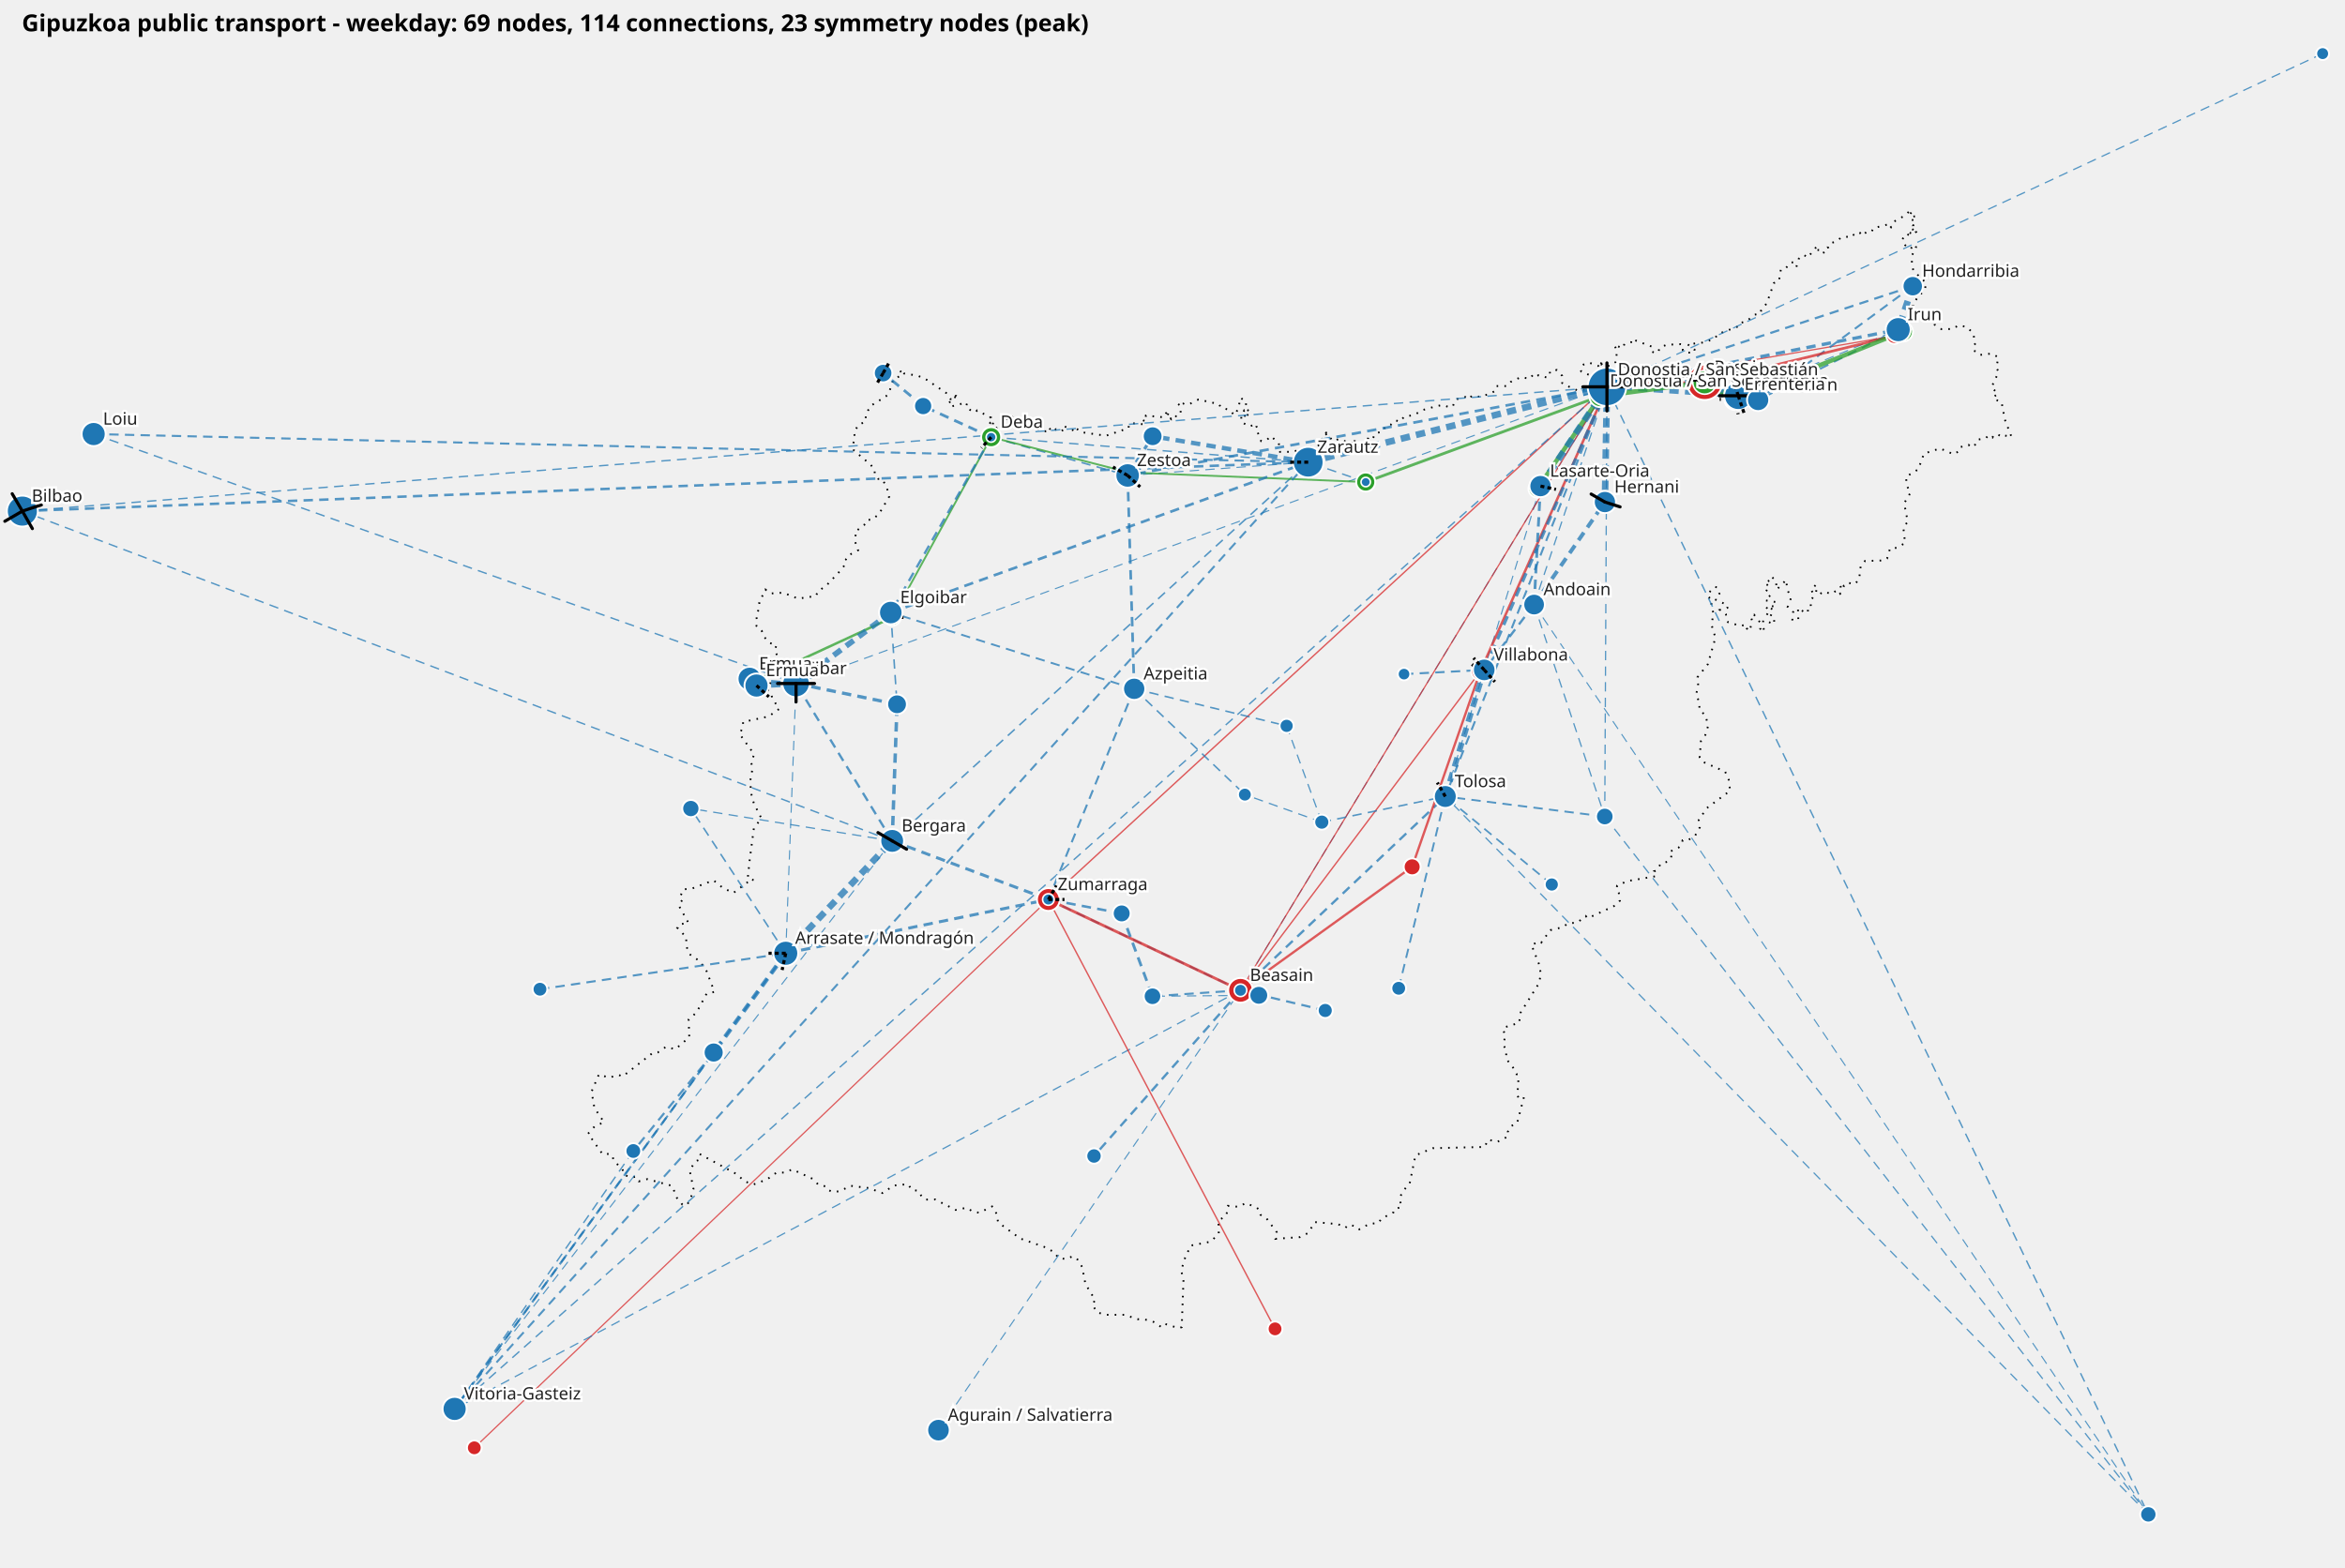
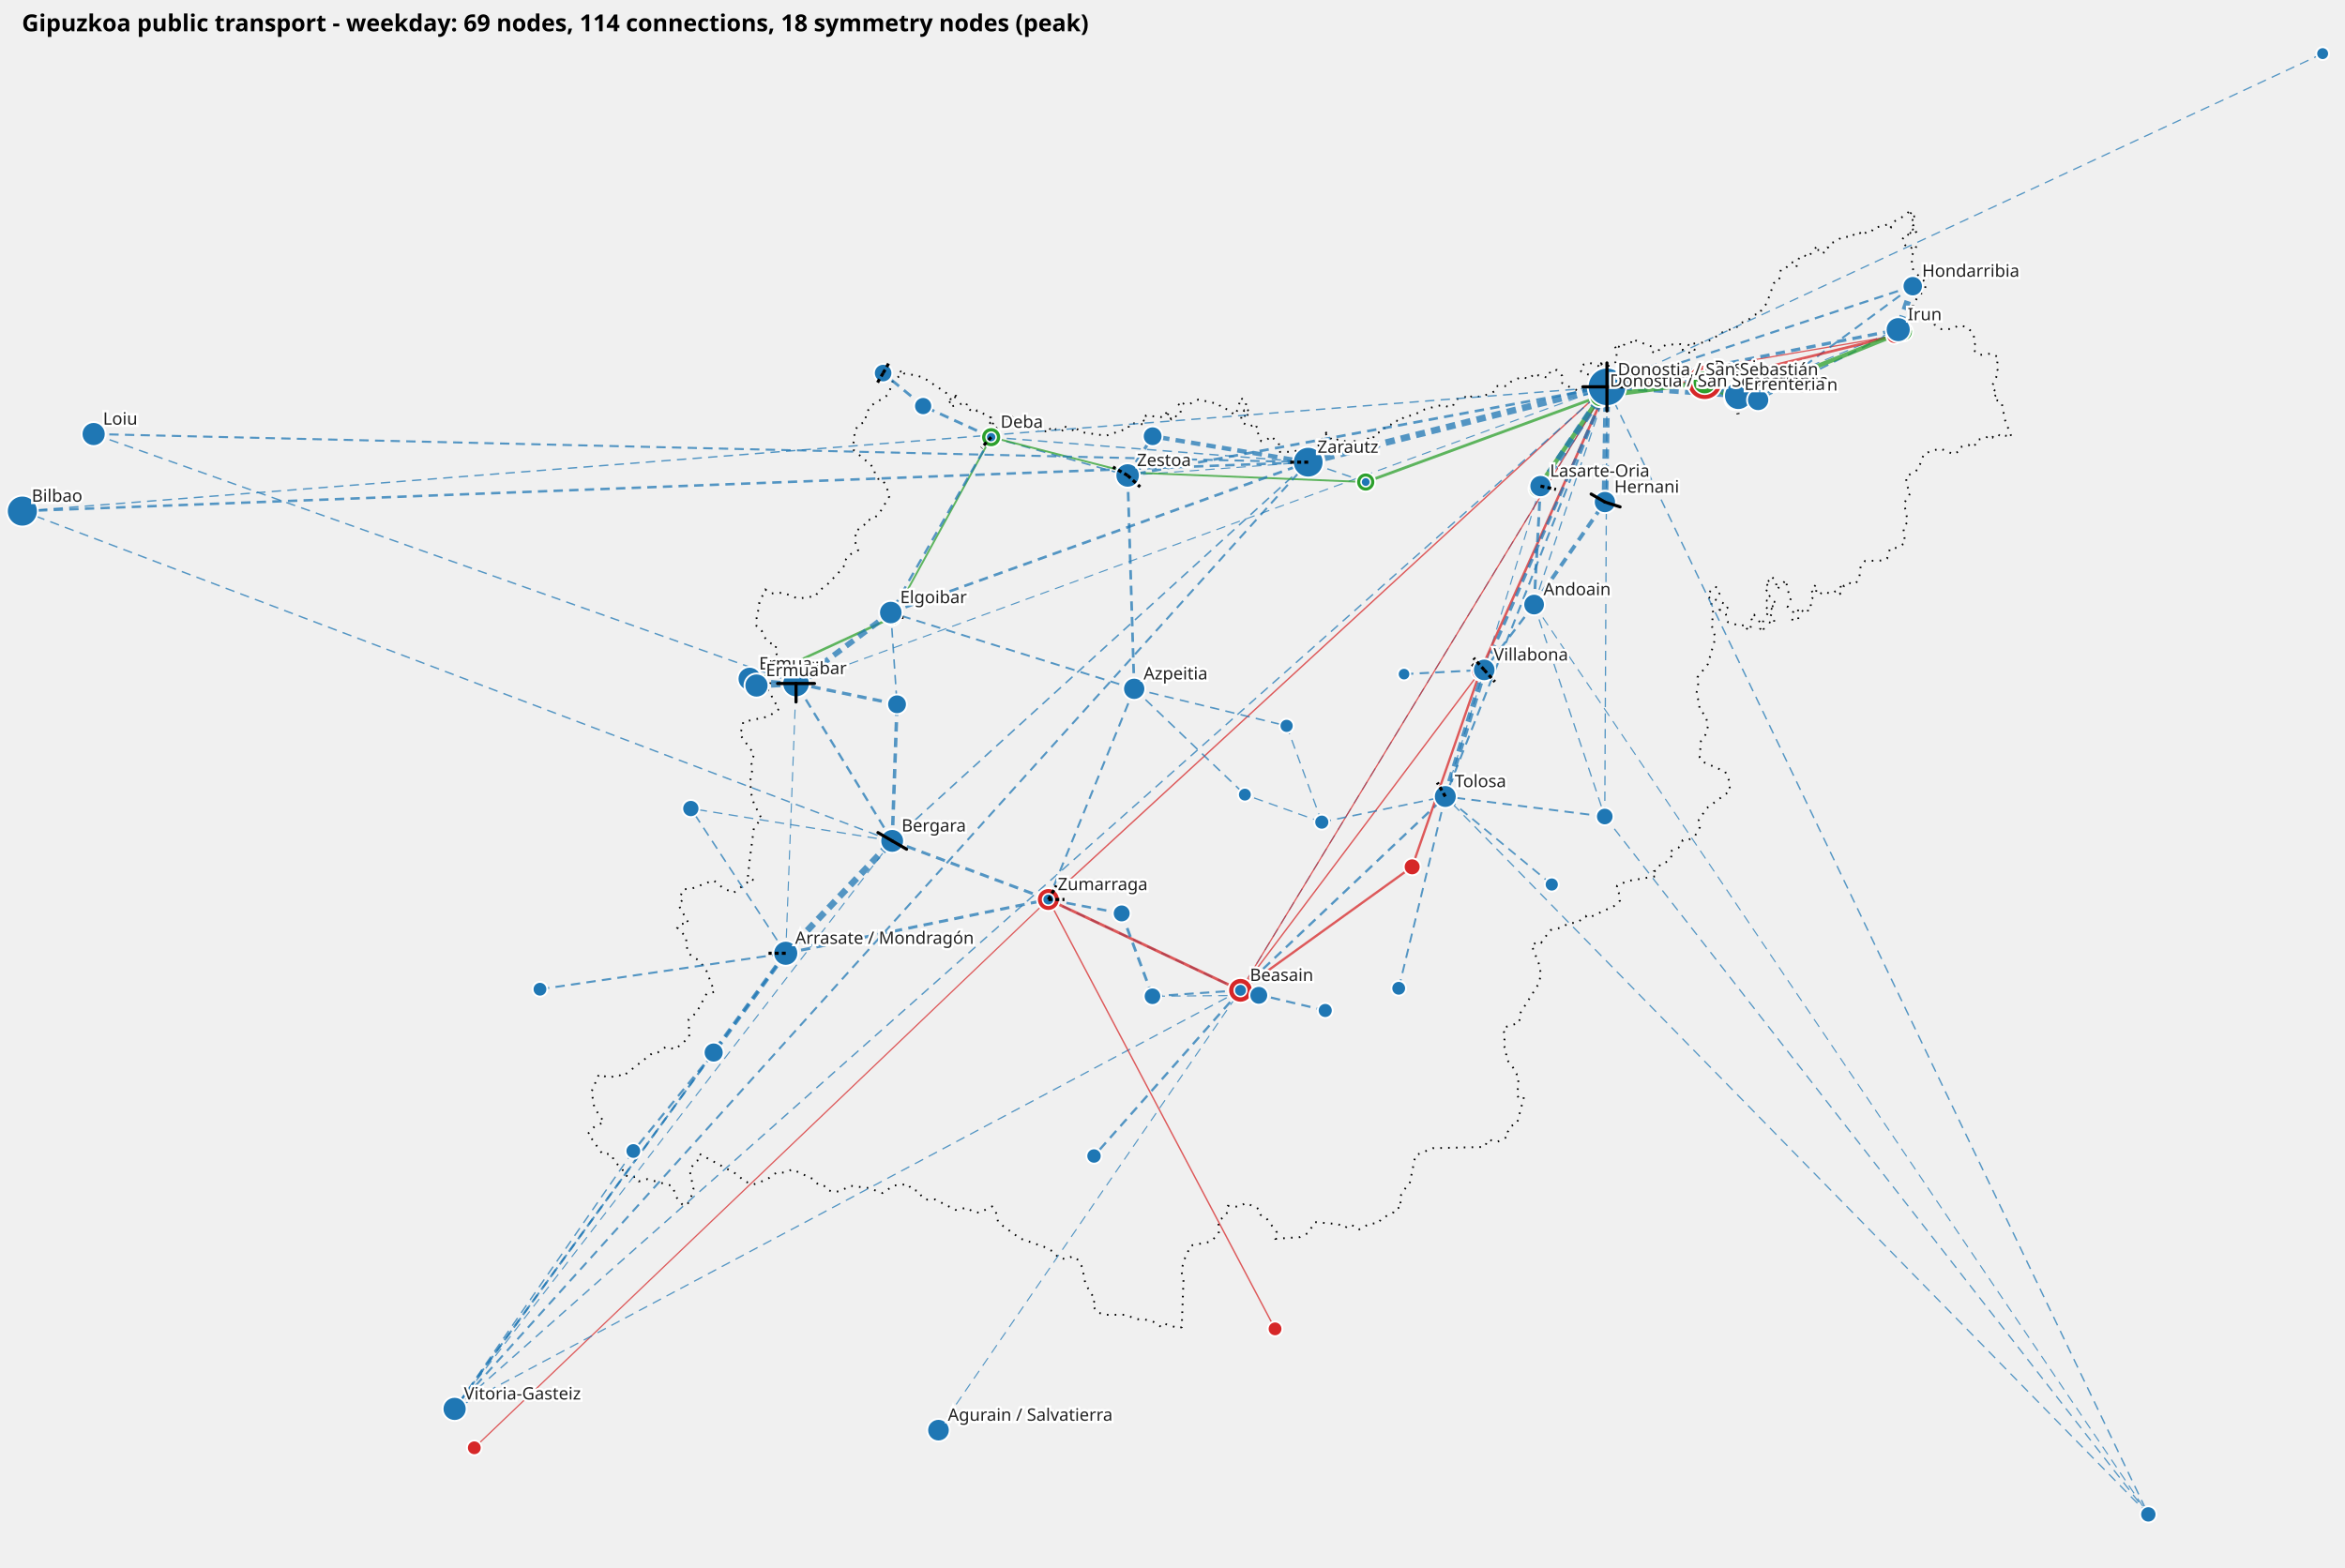
<svg xmlns="http://www.w3.org/2000/svg" width="1500" height="1003" style="background:#f3f5f8;font-family:sans-serif">
  <polyline fill="none" stroke="#000" stroke-width="1.2" stroke-dasharray="1 4" points="376.2,725.3 380.6,720.4 386.4,718.0 380.2,708.8 378.4,698.4 383.1,687.4 389.6,689.5 395.6,687.7 398.3,688.7 417.7,673.5 420.8,673.3 425.9,669.8 432.0,671.3 440.9,663.6 440.5,652.3 445.6,647.7 452.0,635.7 457.0,634.6 452.0,621.4 447.8,615.1 440.8,610.3 438.9,604.8 439.0,599.7 433.2,593.5 435.0,591.3 440.4,590.5 434.1,579.2 436.3,576.0 434.9,574.2 437.1,569.0 442.6,568.5 456.4,563.2 462.3,568.0 469.1,571.3 478.0,564.6 482.1,563.1 478.3,561.9 479.6,549.7 482.2,530.0 487.0,523.5 482.2,514.0 480.7,508.5 479.8,500.1 481.4,491.5 480.5,487.8 482.4,482.6 473.1,469.6 475.3,465.0 475.3,461.9 491.6,458.4 498.4,453.6 493.9,446.6 493.3,443.2 491.1,441.5 495.9,429.2 494.8,423.1 497.2,419.6 495.6,415.8 496.7,412.8 492.5,411.4 488.4,407.1 487.2,403.4 483.9,400.5 484.5,397.7 483.7,394.4 485.8,388.3 485.7,385.4 489.6,377.2 492.9,379.7 501.0,379.2 510.5,383.0 522.0,381.3 523.0,378.6 528.9,374.3 538.5,364.1 541.5,359.7 541.1,357.8 542.6,355.4 548.9,352.0 546.6,345.5 547.4,342.0 546.9,340.3 552.7,336.0 554.8,332.5 557.5,332.6 562.1,329.1 568.8,317.7 567.1,311.4 564.2,306.4 561.8,306.4 559.5,303.0 559.5,300.5 556.8,297.2 546.2,288.2 545.8,283.7 547.0,279.8 546.2,276.9 549.0,271.9 553.5,269.8 554.0,264.8 556.9,259.7 566.8,253.5 568.8,250.7 571.4,243.1 576.8,239.8 576.9,238.5 575.3,236.8 578.1,238.9 587.2,240.4 592.8,243.0 605.2,251.4 607.9,255.3 608.9,255.3 608.9,253.5 611.7,253.3 613.1,255.0 610.3,253.9 606.6,258.4 609.1,259.9 617.8,257.6 618.6,258.1 617.8,260.2 621.8,263.2 624.0,263.8 625.0,262.6 633.5,267.0 632.1,267.7 632.1,269.8 633.6,270.7 635.6,269.0 634.7,272.9 637.0,273.9 643.2,271.9 644.1,266.5 647.1,266.5 648.3,267.7 650.2,267.1 651.8,270.0 654.8,269.8 667.0,276.2 670.1,275.7 670.7,273.5 673.5,276.4 675.5,274.6 678.6,276.0 680.6,274.7 679.9,272.8 680.9,272.8 687.4,275.7 687.8,273.8 692.3,276.6 707.4,278.8 721.9,273.9 722.1,271.6 723.5,270.7 732.0,271.5 732.8,269.7 731.0,268.8 732.6,268.9 733.0,265.9 744.7,267.0 745.9,264.3 747.9,262.7 746.5,266.8 748.9,268.1 748.8,266.1 753.2,266.4 755.3,264.6 754.9,259.5 753.4,258.3 755.1,259.3 757.8,257.8 761.1,258.4 766.6,255.6 779.8,258.6 780.9,260.7 786.5,262.3 789.6,265.7 792.2,261.2 793.4,254.5 797.3,257.0 796.5,261.5 799.7,263.3 798.0,265.8 798.3,263.5 795.9,262.5 794.6,265.3 795.5,266.5 797.0,265.7 795.8,266.8 794.0,266.6 794.0,269.8 798.8,272.8 803.9,271.5 803.7,272.9 804.9,274.1 804.2,275.9 806.7,282.2 810.2,281.6 812.9,279.0 818.0,283.6 818.8,289.1 826.3,289.1 843.8,284.9 845.4,280.9 848.8,279.3 847.2,275.1 849.9,279.5 853.6,282.3 856.2,280.8 864.4,283.7 866.8,280.6 866.4,282.8 870.0,287.2 874.5,282.9 875.2,280.0 876.2,279.2 878.2,280.4 879.9,277.1 884.0,276.3 886.7,272.3 889.8,271.6 892.6,268.9 895.4,269.8 898.3,266.5 904.3,265.6 910.2,262.3 918.0,260.1 922.6,259.1 927.6,260.7 929.4,259.8 930.8,255.9 931.9,255.4 937.3,254.0 939.5,255.4 941.4,253.3 945.7,253.8 952.5,252.2 956.2,250.2 957.3,247.0 964.1,247.0 966.4,244.3 972.8,241.3 978.5,242.3 981.0,239.4 982.9,240.8 984.2,240.0 989.3,241.5 991.6,239.9 991.3,237.7 995.8,236.7 999.2,240.4 999.3,245.1 1000.4,246.0 1009.1,249.8 1014.8,249.2 1017.8,246.8 1019.3,242.9 1018.3,240.6 1011.5,237.8 1010.8,236.1 1013.0,233.2 1016.4,232.0 1022.4,234.1 1025.3,237.6 1024.0,232.9 1025.0,230.3 1024.5,233.3 1026.9,234.4 1030.7,233.8 1033.8,231.4 1034.2,224.3 1032.6,220.6 1037.9,222.8 1039.1,220.1 1043.4,218.9 1043.7,216.9 1056.7,221.8 1056.4,224.8 1058.4,225.8 1060.6,225.5 1061.6,222.6 1065.9,220.6 1075.0,220.2 1076.5,220.6 1076.4,224.1 1078.2,225.6 1083.7,225.6 1083.9,223.6 1079.5,220.3 1090.7,219.0 1097.0,216.3 1099.0,213.7 1112.5,208.6 1113.2,206.7 1117.5,205.3 1122.4,201.3 1126.0,200.7 1126.6,198.4 1130.1,194.1 1134.7,181.1 1137.9,179.9 1139.1,172.6 1142.0,172.0 1145.3,167.9 1147.0,167.9 1149.0,171.0 1150.5,165.7 1152.1,164.0 1153.9,163.1 1156.3,164.8 1162.3,157.4 1162.1,159.9 1164.1,160.0 1165.5,162.3 1169.8,159.4 1169.2,158.0 1171.4,155.5 1175.3,154.2 1177.6,151.9 1183.5,151.3 1184.9,149.8 1186.9,151.0 1189.8,149.1 1190.9,150.8 1194.8,147.8 1197.4,147.9 1198.2,146.0 1207.2,143.7 1207.4,145.1 1208.8,144.3 1209.6,145.3 1211.3,141.9 1218.3,138.0 1222.3,134.3 1223.1,135.2 1221.4,137.6 1223.0,138.8 1225.1,138.3 1222.5,140.4 1225.3,141.5 1223.7,144.5 1225.7,148.3 1224.1,149.3 1224.9,147.7 1222.7,146.3 1221.0,148.7 1223.4,149.6 1222.2,150.8 1219.2,149.6 1216.8,153.2 1218.7,156.9 1222.0,159.3 1224.7,156.3 1225.6,158.2 1222.9,163.7 1223.0,170.7 1224.3,173.6 1232.2,181.2 1231.0,185.9 1226.8,189.7 1223.6,195.5 1230.5,201.7 1236.3,202.7 1237.5,207.7 1241.9,210.6 1248.9,210.5 1252.7,208.2 1257.9,209.1 1262.0,213.0 1263.7,219.6 1262.2,221.6 1263.3,224.8 1266.3,227.1 1273.9,226.2 1278.3,228.6 1277.0,235.0 1278.4,238.1 1273.9,247.7 1277.9,251.9 1275.5,253.8 1275.3,255.3 1280.3,257.2 1282.4,268.4 1286.7,279.6 1282.2,278.6 1280.7,279.6 1278.0,278.0 1275.3,278.2 1274.5,279.9 1271.8,278.5 1270.3,280.4 1264.9,281.3 1263.4,284.5 1261.0,286.3 1259.2,284.6 1253.8,286.1 1253.2,288.5 1249.8,290.7 1241.0,286.9 1230.7,290.2 1227.0,300.3 1219.1,305.1 1219.9,311.1 1222.1,315.2 1218.0,322.0 1220.3,333.7 1217.5,337.6 1218.6,347.4 1213.3,350.5 1209.0,350.8 1207.1,357.3 1204.6,358.6 1193.0,358.9 1190.2,362.2 1189.2,370.6 1186.4,373.8 1181.9,372.8 1179.6,375.0 1176.9,373.3 1178.2,378.6 1177.1,379.8 1175.6,377.3 1171.3,380.0 1166.6,378.4 1163.6,380.4 1161.5,379.1 1162.5,375.4 1161.5,374.3 1158.4,377.1 1160.6,381.2 1158.1,384.1 1158.3,387.7 1156.3,388.3 1156.5,391.7 1155.0,392.2 1150.1,389.0 1150.3,396.3 1149.0,397.3 1146.5,396.4 1147.1,391.7 1143.5,388.4 1145.6,382.7 1143.1,376.7 1142.6,371.0 1136.5,377.2 1136.0,371.4 1132.9,368.8 1132.0,371.3 1128.7,373.1 1131.9,375.1 1129.6,378.4 1132.3,381.0 1129.1,384.1 1136.0,385.2 1134.8,388.1 1132.0,387.4 1129.8,388.5 1130.7,389.6 1130.2,393.3 1132.7,389.2 1134.3,390.1 1132.6,394.1 1134.8,395.3 1134.9,399.2 1127.9,396.9 1127.4,400.3 1128.4,403.0 1127.6,404.5 1125.9,402.1 1125.9,398.3 1122.0,393.3 1119.8,394.2 1120.9,397.6 1119.0,403.8 1117.2,401.9 1116.8,399.5 1113.5,400.5 1105.4,398.1 1104.3,396.6 1104.0,393.1 1100.2,390.2 1104.9,388.9 1105.2,387.2 1097.6,383.8 1097.4,382.0 1099.8,379.8 1098.5,375.8 1096.9,375.5 1093.9,378.4 1092.2,381.5 1095.2,383.7 1094.6,385.8 1095.9,392.2 1094.9,400.1 1097.3,408.0 1092.4,425.0 1085.8,433.3 1086.3,438.8 1084.9,444.3 1086.9,449.1 1087.1,453.9 1091.2,458.2 1092.5,464.8 1090.6,470.9 1088.0,474.2 1087.2,484.7 1089.9,487.7 1103.5,493.7 1105.8,498.9 1106.7,505.9 1091.8,517.0 1086.6,524.7 1087.3,529.3 1084.1,535.0 1079.9,537.4 1076.3,537.6 1075.7,540.3 1073.7,542.3 1067.9,545.0 1069.2,547.2 1068.9,548.8 1066.7,551.3 1062.4,552.5 1059.6,557.1 1058.1,557.4 1059.2,560.6 1041.0,563.7 1034.4,566.6 1034.0,569.5 1035.5,571.4 1036.2,576.2 1033.7,579.1 1015.6,587.5 1014.3,586.1 1008.9,590.3 1003.2,590.7 999.3,593.3 991.7,595.1 985.9,603.0 985.1,602.3 979.6,604.5 984.5,617.0 985.7,623.6 984.1,629.6 972.7,647.8 971.7,654.4 962.0,657.4 961.5,659.0 962.9,662.3 961.7,668.4 963.6,672.5 963.3,677.2 968.2,683.5 970.2,687.0 969.9,688.8 971.3,690.3 970.6,700.9 971.5,702.5 974.8,701.9 970.4,718.7 966.2,720.6 964.5,724.1 964.6,727.1 957.7,730.6 951.9,729.1 949.7,733.8 916.5,734.6 905.4,739.2 901.7,757.2 897.2,762.3 895.3,766.6 896.4,772.4 892.4,773.3 891.4,775.6 883.5,779.8 881.9,782.4 875.8,783.1 869.5,786.5 867.9,784.7 862.6,783.6 860.6,785.5 855.9,783.2 841.1,781.9 836.7,788.9 831.5,791.5 815.9,792.6 816.7,788.4 809.9,779.2 806.3,777.2 805.8,774.2 804.0,772.8 797.0,769.7 792.1,772.1 785.5,771.5 784.5,777.4 779.4,781.1 779.6,789.2 774.5,794.4 761.7,796.9 758.1,804.6 755.6,812.7 757.0,819.5 755.9,849.1 754.1,849.8 745.4,847.1 743.1,849.2 738.0,845.8 732.4,844.2 727.6,844.0 719.4,841.2 707.5,841.2 701.9,839.7 698.7,834.8 700.5,831.7 694.3,821.5 692.2,810.6 689.3,805.9 686.3,803.7 681.8,805.6 676.9,804.7 674.5,801.2 667.8,797.7 652.6,792.4 638.5,782.1 636.9,774.9 634.6,771.9 626.4,775.9 622.3,775.2 618.4,772.7 611.3,774.1 598.1,767.4 592.2,767.5 589.8,766.0 587.5,761.9 583.3,761.3 580.8,757.6 571.7,758.5 564.5,763.3 555.6,760.1 544.3,758.7 536.8,762.2 532.6,762.6 529.9,761.4 528.5,759.1 523.6,758.1 520.0,754.3 506.9,748.2 501.5,750.2 496.6,750.3 490.6,754.6 482.0,757.8 476.2,755.8 471.4,751.3 447.5,738.3 446.1,742.6 443.6,744.5 441.3,749.5 443.6,760.7 442.0,766.1 439.4,771.2 436.5,770.7 433.0,766.4 429.9,758.7 414.1,754.4 408.7,755.8 406.7,752.8 404.1,753.4 399.2,751.7 398.2,748.1 392.8,742.9 391.6,739.5 390.3,738.2 385.5,738.5 376.2,725.3" />
  <line x1="981.3" y1="386.8" x2="1374.2" y2="968.9" stroke="#1f77b4" stroke-width="0.7" stroke-opacity=".75" stroke-dasharray="6 4" />
  <line x1="793.5" y1="633.6" x2="1027.9" y2="247.5" stroke="#1f77b4" stroke-width="0.7" stroke-opacity=".75" stroke-dasharray="6 4" />
  <line x1="570.7" y1="538.0" x2="290.8" y2="901.4" stroke="#1f77b4" stroke-width="0.7" stroke-opacity=".75" stroke-dasharray="6 4" />
  <line x1="805.2" y1="636.8" x2="737.2" y2="637.4" stroke="#1f77b4" stroke-width="0.7" stroke-opacity=".75" stroke-dasharray="6 4" />
  <line x1="1027.9" y1="247.5" x2="509.2" y2="437.3" stroke="#1f77b4" stroke-width="0.7" stroke-opacity=".75" stroke-dasharray="6 4" />
  <line x1="600.3" y1="915.0" x2="793.5" y2="633.6" stroke="#1f77b4" stroke-width="0.7" stroke-opacity=".75" stroke-dasharray="6 4" />
  <line x1="1111.9" y1="253.2" x2="1214.2" y2="210.9" stroke="#1f77b4" stroke-width="0.7" stroke-opacity=".75" stroke-dasharray="6 4" />
  <line x1="502.6" y1="609.9" x2="509.2" y2="437.3" stroke="#1f77b4" stroke-width="0.7" stroke-opacity=".75" stroke-dasharray="6 4" />
  <line x1="836.8" y1="295.7" x2="721.3" y2="304.2" stroke="#1f77b4" stroke-width="0.7" stroke-opacity=".75" stroke-dasharray="6 4" />
  <line x1="985.4" y1="311.0" x2="924.5" y2="509.6" stroke="#1f77b4" stroke-width="0.7" stroke-opacity=".75" stroke-dasharray="6 4" />
  <line x1="1124.6" y1="255.9" x2="1090.4" y2="244.6" stroke="#1f77b4" stroke-width="0.7" stroke-opacity=".75" stroke-dasharray="6 4" />
  <line x1="981.3" y1="386.8" x2="1026.5" y2="522.4" stroke="#1f77b4" stroke-width="0.8" stroke-opacity=".75" stroke-dasharray="6 4" />
  <line x1="1026.5" y1="522.4" x2="1027.9" y2="247.5" stroke="#1f77b4" stroke-width="0.8" stroke-opacity=".75" stroke-dasharray="6 4" />
  <line x1="570.7" y1="538.0" x2="441.9" y2="517.3" stroke="#1f77b4" stroke-width="0.8" stroke-opacity=".75" stroke-dasharray="6 4" />
  <line x1="981.3" y1="386.8" x2="1027.9" y2="247.5" stroke="#1f77b4" stroke-width="0.8" stroke-opacity=".75" stroke-dasharray="6 4" />
  <line x1="845.5" y1="526.0" x2="796.3" y2="508.4" stroke="#1f77b4" stroke-width="0.8" stroke-opacity=".75" stroke-dasharray="6 4" />
  <line x1="1374.2" y1="968.9" x2="924.5" y2="509.6" stroke="#1f77b4" stroke-width="0.8" stroke-opacity=".75" stroke-dasharray="6 4" />
  <line x1="1485.7" y1="34.3" x2="1027.9" y2="247.5" stroke="#1f77b4" stroke-width="0.8" stroke-opacity=".75" stroke-dasharray="6 4" />
  <line x1="793.5" y1="633.6" x2="1028.8" y2="246.1" stroke="#d62728" stroke-width="0.8" stroke-opacity=".75" />
  <line x1="1028.8" y1="246.1" x2="1211.7" y2="214.9" stroke="#d62728" stroke-width="0.8" stroke-opacity=".75" />
  <line x1="303.4" y1="926.3" x2="670.6" y2="575.5" stroke="#d62728" stroke-width="0.8" stroke-opacity=".75" />
  <line x1="1026.5" y1="522.4" x2="1374.2" y2="968.9" stroke="#1f77b4" stroke-width="0.8" stroke-opacity=".75" stroke-dasharray="6 4" />
  <line x1="845.5" y1="526.0" x2="823.0" y2="464.4" stroke="#1f77b4" stroke-width="0.8" stroke-opacity=".75" stroke-dasharray="6 4" />
  <line x1="793.5" y1="633.6" x2="290.8" y2="901.4" stroke="#1f77b4" stroke-width="0.8" stroke-opacity=".75" stroke-dasharray="6 4" />
  <line x1="634.0" y1="279.7" x2="836.8" y2="295.7" stroke="#1f77b4" stroke-width="0.9" stroke-opacity=".75" stroke-dasharray="6 4" />
  <line x1="1028.8" y1="246.1" x2="670.6" y2="575.5" stroke="#d62728" stroke-width="0.9" stroke-opacity=".75" />
  <line x1="405.1" y1="736.4" x2="290.8" y2="901.4" stroke="#1f77b4" stroke-width="0.9" stroke-opacity=".75" stroke-dasharray="6 4" />
  <line x1="1027.9" y1="247.5" x2="290.8" y2="901.4" stroke="#1f77b4" stroke-width="0.9" stroke-opacity=".75" stroke-dasharray="6 4" />
  <line x1="509.2" y1="437.3" x2="59.9" y2="277.7" stroke="#1f77b4" stroke-width="0.9" stroke-opacity=".75" stroke-dasharray="6 4" />
  <line x1="570.7" y1="538.0" x2="14.3" y2="327.0" stroke="#1f77b4" stroke-width="0.9" stroke-opacity=".75" stroke-dasharray="6 4" />
  <line x1="1027.9" y1="247.5" x2="1374.2" y2="968.9" stroke="#1f77b4" stroke-width="0.9" stroke-opacity=".75" stroke-dasharray="6 4" />
  <line x1="793.5" y1="633.6" x2="946.8" y2="429.7" stroke="#d62728" stroke-width="0.9" stroke-opacity=".75" />
  <line x1="14.3" y1="327.0" x2="1027.9" y2="247.5" stroke="#1f77b4" stroke-width="0.9" stroke-opacity=".75" stroke-dasharray="6 4" />
  <line x1="815.6" y1="850.2" x2="670.6" y2="575.5" stroke="#d62728" stroke-width="0.9" stroke-opacity=".75" />
  <line x1="873.6" y1="308.4" x2="836.8" y2="295.7" stroke="#1f77b4" stroke-width="0.9" stroke-opacity=".75" stroke-dasharray="6 4" />
  <line x1="845.5" y1="526.0" x2="924.5" y2="509.6" stroke="#1f77b4" stroke-width="1.0" stroke-opacity=".75" stroke-dasharray="6 4" />
  <line x1="502.6" y1="609.9" x2="441.9" y2="517.3" stroke="#1f77b4" stroke-width="1.0" stroke-opacity=".75" stroke-dasharray="6 4" />
  <line x1="725.5" y1="440.7" x2="823.0" y2="464.4" stroke="#1f77b4" stroke-width="1.0" stroke-opacity=".75" stroke-dasharray="6 4" />
  <line x1="634.0" y1="279.7" x2="721.3" y2="304.2" stroke="#1f77b4" stroke-width="1.0" stroke-opacity=".75" stroke-dasharray="6 4" />
  <line x1="570.7" y1="538.0" x2="836.8" y2="295.7" stroke="#1f77b4" stroke-width="1.0" stroke-opacity=".75" stroke-dasharray="6 4" />
  <line x1="725.5" y1="440.7" x2="796.3" y2="508.4" stroke="#1f77b4" stroke-width="1.0" stroke-opacity=".75" stroke-dasharray="6 4" />
  <line x1="569.8" y1="391.9" x2="573.8" y2="450.6" stroke="#1f77b4" stroke-width="1.0" stroke-opacity=".75" stroke-dasharray="6 4" />
  <line x1="992.6" y1="565.9" x2="924.5" y2="509.6" stroke="#1f77b4" stroke-width="1.1" stroke-opacity=".75" stroke-dasharray="6 4" />
  <line x1="456.5" y1="673.4" x2="290.8" y2="901.4" stroke="#1f77b4" stroke-width="1.2" stroke-opacity=".75" stroke-dasharray="6 4" />
  <line x1="894.7" y1="632.3" x2="924.5" y2="509.6" stroke="#1f77b4" stroke-width="1.2" stroke-opacity=".75" stroke-dasharray="6 4" />
  <line x1="725.5" y1="440.7" x2="569.8" y2="391.9" stroke="#1f77b4" stroke-width="1.2" stroke-opacity=".75" stroke-dasharray="6 4" />
  <line x1="1214.2" y1="210.9" x2="1124.6" y2="255.9" stroke="#1f77b4" stroke-width="1.2" stroke-opacity=".75" stroke-dasharray="6 4" />
  <line x1="873.6" y1="308.4" x2="722.2" y2="302.3" stroke="#2ca02c" stroke-width="1.2" stroke-opacity=".75" />
  <line x1="634.0" y1="279.7" x2="722.2" y2="302.3" stroke="#2ca02c" stroke-width="1.2" stroke-opacity=".75" />
  <line x1="634.0" y1="279.7" x2="570.9" y2="395.0" stroke="#2ca02c" stroke-width="1.2" stroke-opacity=".75" />
  <line x1="1026.5" y1="522.4" x2="924.5" y2="509.6" stroke="#1f77b4" stroke-width="1.2" stroke-opacity=".75" stroke-dasharray="6 4" />
  <line x1="793.5" y1="633.6" x2="670.6" y2="575.5" stroke="#1f77b4" stroke-width="1.2" stroke-opacity=".75" stroke-dasharray="6 4" />
  <line x1="725.5" y1="440.7" x2="670.6" y2="575.5" stroke="#1f77b4" stroke-width="1.3" stroke-opacity=".75" stroke-dasharray="6 4" />
  <line x1="59.9" y1="277.7" x2="836.8" y2="295.7" stroke="#1f77b4" stroke-width="1.3" stroke-opacity=".75" stroke-dasharray="6 4" />
  <line x1="290.8" y1="901.4" x2="836.8" y2="295.7" stroke="#1f77b4" stroke-width="1.3" stroke-opacity=".75" stroke-dasharray="6 4" />
  <line x1="345.4" y1="632.9" x2="502.6" y2="609.9" stroke="#1f77b4" stroke-width="1.3" stroke-opacity=".75" stroke-dasharray="6 4" />
  <line x1="898.1" y1="431.3" x2="949.4" y2="428.6" stroke="#1f77b4" stroke-width="1.3" stroke-opacity=".75" stroke-dasharray="6 4" />
  <line x1="793.5" y1="633.6" x2="737.2" y2="637.4" stroke="#1f77b4" stroke-width="1.3" stroke-opacity=".75" stroke-dasharray="6 4" />
  <line x1="1223.5" y1="183.1" x2="1124.6" y2="255.9" stroke="#1f77b4" stroke-width="1.3" stroke-opacity=".75" stroke-dasharray="6 4" />
  <line x1="1027.9" y1="247.5" x2="924.5" y2="509.6" stroke="#1f77b4" stroke-width="1.3" stroke-opacity=".75" stroke-dasharray="6 4" />
  <line x1="502.6" y1="609.9" x2="290.8" y2="901.4" stroke="#1f77b4" stroke-width="1.4" stroke-opacity=".75" stroke-dasharray="6 4" />
  <line x1="509.2" y1="437.3" x2="479.5" y2="434.3" stroke="#1f77b4" stroke-width="1.4" stroke-opacity=".75" stroke-dasharray="6 4" />
  <line x1="793.5" y1="633.6" x2="847.7" y2="646.5" stroke="#1f77b4" stroke-width="1.4" stroke-opacity=".75" stroke-dasharray="6 4" />
  <line x1="1027.9" y1="247.5" x2="1223.5" y2="183.1" stroke="#1f77b4" stroke-width="1.4" stroke-opacity=".75" stroke-dasharray="6 4" />
  <line x1="456.5" y1="673.4" x2="405.1" y2="736.4" stroke="#1f77b4" stroke-width="1.4" stroke-opacity=".75" stroke-dasharray="6 4" />
  <line x1="793.5" y1="633.6" x2="924.5" y2="509.6" stroke="#1f77b4" stroke-width="1.5" stroke-opacity=".75" stroke-dasharray="6 4" />
  <line x1="903.3" y1="554.6" x2="946.8" y2="429.7" stroke="#d62728" stroke-width="1.5" stroke-opacity=".75" />
  <line x1="903.3" y1="554.6" x2="793.5" y2="633.6" stroke="#d62728" stroke-width="1.5" stroke-opacity=".75" />
  <line x1="634.0" y1="279.7" x2="569.8" y2="391.9" stroke="#1f77b4" stroke-width="1.5" stroke-opacity=".75" stroke-dasharray="6 4" />
  <line x1="570.7" y1="538.0" x2="509.2" y2="437.3" stroke="#1f77b4" stroke-width="1.5" stroke-opacity=".75" stroke-dasharray="6 4" />
  <line x1="793.5" y1="633.6" x2="699.8" y2="739.6" stroke="#1f77b4" stroke-width="1.5" stroke-opacity=".75" stroke-dasharray="6 4" />
  <line x1="981.3" y1="386.8" x2="949.4" y2="428.6" stroke="#1f77b4" stroke-width="1.5" stroke-opacity=".75" stroke-dasharray="6 4" />
  <line x1="570.9" y1="395.0" x2="482.0" y2="436.1" stroke="#2ca02c" stroke-width="1.6" stroke-opacity=".75" />
  <line x1="717.5" y1="584.4" x2="670.6" y2="575.5" stroke="#1f77b4" stroke-width="1.6" stroke-opacity=".75" stroke-dasharray="6 4" />
  <line x1="1028.8" y1="246.1" x2="946.8" y2="429.7" stroke="#d62728" stroke-width="1.6" stroke-opacity=".75" />
  <line x1="14.3" y1="327.0" x2="836.8" y2="295.7" stroke="#1f77b4" stroke-width="1.6" stroke-opacity=".75" stroke-dasharray="6 4" />
  <line x1="1027.9" y1="247.5" x2="721.3" y2="304.2" stroke="#1f77b4" stroke-width="1.7" stroke-opacity=".75" stroke-dasharray="6 4" />
  <line x1="569.8" y1="391.9" x2="836.8" y2="295.7" stroke="#1f77b4" stroke-width="1.7" stroke-opacity=".75" stroke-dasharray="6 4" />
  <line x1="725.5" y1="440.7" x2="721.3" y2="304.2" stroke="#1f77b4" stroke-width="1.7" stroke-opacity=".75" stroke-dasharray="6 4" />
  <line x1="1211.7" y1="214.9" x2="1090.4" y2="244.6" stroke="#d62728" stroke-width="1.7" stroke-opacity=".75" />
  <line x1="1028.8" y1="246.1" x2="1090.4" y2="244.6" stroke="#d62728" stroke-width="1.8" stroke-opacity=".75" />
  <line x1="793.5" y1="633.6" x2="670.6" y2="575.5" stroke="#d62728" stroke-width="1.8" stroke-opacity=".75" />
  <line x1="590.5" y1="259.8" x2="564.9" y2="238.7" stroke="#1f77b4" stroke-width="1.8" stroke-opacity=".75" stroke-dasharray="6 4" />
  <line x1="717.5" y1="584.4" x2="737.2" y2="637.4" stroke="#1f77b4" stroke-width="1.8" stroke-opacity=".75" stroke-dasharray="6 4" />
  <line x1="981.3" y1="386.8" x2="985.4" y2="311.0" stroke="#1f77b4" stroke-width="1.8" stroke-opacity=".75" stroke-dasharray="6 4" />
  <line x1="634.0" y1="279.7" x2="590.5" y2="259.8" stroke="#1f77b4" stroke-width="1.8" stroke-opacity=".75" stroke-dasharray="6 4" />
  <line x1="873.6" y1="308.4" x2="1023.7" y2="253.4" stroke="#2ca02c" stroke-width="1.8" stroke-opacity=".75" />
  <line x1="502.6" y1="609.9" x2="670.6" y2="575.5" stroke="#1f77b4" stroke-width="1.9" stroke-opacity=".75" stroke-dasharray="6 4" />
  <line x1="570.7" y1="538.0" x2="670.6" y2="575.5" stroke="#1f77b4" stroke-width="1.9" stroke-opacity=".75" stroke-dasharray="6 4" />
  <line x1="1027.9" y1="247.5" x2="949.4" y2="428.6" stroke="#1f77b4" stroke-width="2.0" stroke-opacity=".75" stroke-dasharray="6 4" />
  <line x1="721.3" y1="304.2" x2="737.3" y2="279.1" stroke="#1f77b4" stroke-width="2.0" stroke-opacity=".75" stroke-dasharray="6 4" />
  <line x1="1027.9" y1="247.5" x2="1214.2" y2="210.9" stroke="#1f77b4" stroke-width="2.1" stroke-opacity=".75" stroke-dasharray="6 4" />
  <line x1="509.2" y1="437.3" x2="573.8" y2="450.6" stroke="#1f77b4" stroke-width="2.1" stroke-opacity=".75" stroke-dasharray="6 4" />
  <line x1="570.7" y1="538.0" x2="573.8" y2="450.6" stroke="#1f77b4" stroke-width="2.2" stroke-opacity=".75" stroke-dasharray="6 4" />
  <line x1="793.5" y1="633.6" x2="805.2" y2="636.8" stroke="#1f77b4" stroke-width="2.4" stroke-opacity=".75" stroke-dasharray="6 4" />
  <line x1="981.3" y1="386.8" x2="1026.6" y2="321.2" stroke="#1f77b4" stroke-width="2.5" stroke-opacity=".75" stroke-dasharray="6 4" />
  <line x1="836.8" y1="295.7" x2="737.3" y2="279.1" stroke="#1f77b4" stroke-width="2.8" stroke-opacity=".75" stroke-dasharray="6 4" />
  <line x1="1023.7" y1="253.4" x2="983.4" y2="312.7" stroke="#2ca02c" stroke-width="2.8" stroke-opacity=".75" />
  <line x1="502.6" y1="609.9" x2="456.5" y2="673.4" stroke="#1f77b4" stroke-width="2.8" stroke-opacity=".75" stroke-dasharray="6 4" />
  <line x1="1109.8" y1="255.5" x2="1217.3" y2="212.2" stroke="#2ca02c" stroke-width="2.8" stroke-opacity=".75" />
  <line x1="1027.9" y1="247.5" x2="1111.9" y2="253.2" stroke="#1f77b4" stroke-width="3.0" stroke-opacity=".75" stroke-dasharray="6 4" />
  <line x1="1023.7" y1="253.4" x2="1090.4" y2="244.6" stroke="#2ca02c" stroke-width="3.0" stroke-opacity=".75" />
  <line x1="1109.8" y1="255.5" x2="1090.4" y2="244.6" stroke="#2ca02c" stroke-width="3.0" stroke-opacity=".75" />
  <line x1="924.5" y1="509.6" x2="949.4" y2="428.6" stroke="#1f77b4" stroke-width="3.6" stroke-opacity=".75" stroke-dasharray="6 4" />
  <line x1="509.2" y1="437.3" x2="569.8" y2="391.9" stroke="#1f77b4" stroke-width="3.6" stroke-opacity=".75" stroke-dasharray="6 4" />
  <line x1="509.2" y1="437.3" x2="483.9" y2="438.6" stroke="#1f77b4" stroke-width="3.7" stroke-opacity=".75" stroke-dasharray="6 4" />
  <line x1="1027.9" y1="247.5" x2="985.4" y2="311.0" stroke="#1f77b4" stroke-width="4.2" stroke-opacity=".75" stroke-dasharray="6 4" />
  <line x1="502.6" y1="609.9" x2="570.7" y2="538.0" stroke="#1f77b4" stroke-width="4.2" stroke-opacity=".75" stroke-dasharray="6 4" />
  <line x1="1111.9" y1="253.2" x2="1124.6" y2="255.9" stroke="#1f77b4" stroke-width="4.2" stroke-opacity=".75" stroke-dasharray="6 4" />
  <line x1="1027.9" y1="247.5" x2="836.8" y2="295.7" stroke="#1f77b4" stroke-width="4.2" stroke-opacity=".75" stroke-dasharray="6 4" />
  <line x1="1223.5" y1="183.1" x2="1214.2" y2="210.9" stroke="#1f77b4" stroke-width="4.2" stroke-opacity=".75" stroke-dasharray="6 4" />
  <line x1="1027.9" y1="247.5" x2="1026.6" y2="321.2" stroke="#1f77b4" stroke-width="4.2" stroke-opacity=".75" stroke-dasharray="6 4" />
  <line x1="1111.9" y1="253.2" x2="1090.4" y2="244.6" stroke="#1f77b4" stroke-width="4.2" stroke-opacity=".75" stroke-dasharray="6 4" />
  <line x1="1027.9" y1="247.5" x2="1090.4" y2="244.6" stroke="#1f77b4" stroke-width="4.2" stroke-opacity=".75" stroke-dasharray="6 4" />
  <circle cx="873.6" cy="308.4" r="6.1" fill="#2ca02c" stroke="#fff" stroke-width="1.2" />
  <circle cx="873.6" cy="308.4" r="3.0" fill="#1f77b4" stroke="#fff" stroke-width="1" />
  <circle cx="903.3" cy="554.6" r="5.4" fill="#d62728" stroke="#fff" stroke-width="1.2" />
  <circle cx="815.6" cy="850.2" r="4.7" fill="#d62728" stroke="#fff" stroke-width="1.2" />
  <circle cx="793.5" cy="633.6" r="7.9" fill="#d62728" stroke="#fff" stroke-width="1.2" />
  <circle cx="793.5" cy="633.6" r="4.0" fill="#1f77b4" stroke="#fff" stroke-width="1" />
  <circle cx="634.0" cy="279.7" r="6.4" fill="#2ca02c" stroke="#fff" stroke-width="1.2" />
  <circle cx="634.0" cy="279.7" r="3.2" fill="#1f77b4" stroke="#fff" stroke-width="1" />
  <line x1="634.0" y1="279.7" x2="627.8" y2="286.6" stroke="#000" stroke-width="2" stroke-dasharray="2.5 2" />
  <circle cx="1023.7" cy="253.4" r="7.1" fill="#2ca02c" stroke="#fff" stroke-width="1.2" />
  <circle cx="1028.8" cy="246.1" r="6.6" fill="#d62728" stroke="#fff" stroke-width="1.2" />
  <line x1="1028.8" y1="246.1" x2="1028.8" y2="255.7" stroke="#000" stroke-width="2" stroke-dasharray="2.5 2" />
  <circle cx="570.9" cy="395.0" r="5.3" fill="#2ca02c" stroke="#fff" stroke-width="1.2" />
  <line x1="570.9" y1="395.0" x2="579.2" y2="395.0" stroke="#000" stroke-width="2" stroke-dasharray="2.5 2" />
  <circle cx="482.0" cy="436.1" r="6.2" fill="#2ca02c" stroke="#fff" stroke-width="1.2" />
-   <line x1="482.0" y1="436.1" x2="486.7" y2="444.2" stroke="#000" stroke-width="2" stroke-dasharray="2.5 2" />
-   <line x1="482.0" y1="436.1" x2="479.2" y2="427.4" stroke="#000" stroke-width="2" stroke-dasharray="2.5 2" />
  <circle cx="1109.8" cy="255.5" r="6.8" fill="#2ca02c" stroke="#fff" stroke-width="1.2" />
-   <line x1="1109.8" y1="255.5" x2="1119.6" y2="255.5" stroke="#000" stroke-width="2" stroke-dasharray="2.5 2" />
-   <line x1="1109.8" y1="255.5" x2="1100.0" y2="255.5" stroke="#000" stroke-width="2" stroke-dasharray="2.5 2" />
  <line x1="1109.8" y1="255.5" x2="1111.8" y2="265.0" stroke="#000" stroke-width="2" stroke-dasharray="2.5 2" />
  <line x1="1109.8" y1="255.5" x2="1107.8" y2="245.9" stroke="#000" stroke-width="2" stroke-dasharray="2.5 2" />
  <circle cx="1217.3" cy="212.2" r="6.3" fill="#2ca02c" stroke="#fff" stroke-width="1.2" />
  <circle cx="1211.7" cy="214.9" r="5.1" fill="#d62728" stroke="#fff" stroke-width="1.2" />
  <circle cx="983.4" cy="312.7" r="5.7" fill="#2ca02c" stroke="#fff" stroke-width="1.2" />
  <circle cx="1090.4" cy="244.6" r="11.3" fill="#d62728" stroke="#fff" stroke-width="1.2" />
  <circle cx="1090.4" cy="244.6" r="7.6" fill="#2ca02c" stroke="#fff" stroke-width="1" />
  <circle cx="1090.4" cy="244.6" r="3.8" fill="#1f77b4" stroke="#fff" stroke-width="1" />
-   <line x1="1090.4" y1="244.6" x2="1076.4" y2="241.6" stroke="#000" stroke-width="2" stroke-linecap="round" />
  <circle cx="303.4" cy="926.3" r="4.7" fill="#d62728" stroke="#fff" stroke-width="1.2" />
  <circle cx="722.2" cy="302.3" r="5.1" fill="#2ca02c" stroke="#fff" stroke-width="1.2" />
  <line x1="722.2" y1="302.3" x2="726.3" y2="309.3" stroke="#000" stroke-width="2" stroke-dasharray="2.5 2" />
  <line x1="722.2" y1="302.3" x2="715.2" y2="298.3" stroke="#000" stroke-width="2" stroke-dasharray="2.5 2" />
  <circle cx="946.8" cy="429.7" r="5.7" fill="#d62728" stroke="#fff" stroke-width="1.2" />
  <line x1="946.8" y1="429.7" x2="951.1" y2="437.2" stroke="#000" stroke-width="2" stroke-dasharray="2.5 2" />
  <line x1="946.8" y1="429.7" x2="940.4" y2="423.9" stroke="#000" stroke-width="2" stroke-dasharray="2.5 2" />
  <circle cx="670.6" cy="575.5" r="7.3" fill="#d62728" stroke="#fff" stroke-width="1.2" />
  <circle cx="670.6" cy="575.5" r="3.7" fill="#1f77b4" stroke="#fff" stroke-width="1" />
  <line x1="670.6" y1="575.5" x2="680.9" y2="575.5" stroke="#000" stroke-width="2" stroke-dasharray="2.5 2" />
  <line x1="670.6" y1="575.5" x2="675.8" y2="566.6" stroke="#000" stroke-width="2" stroke-dasharray="2.5 2" />
  <circle cx="894.7" cy="632.3" r="4.7" fill="#1f77b4" stroke="#fff" stroke-width="1.2" />
  <circle cx="600.3" cy="915.0" r="7.2" fill="#1f77b4" stroke="#fff" stroke-width="1.2" />
  <circle cx="845.5" cy="526.0" r="4.8" fill="#1f77b4" stroke="#fff" stroke-width="1.2" />
  <circle cx="981.3" cy="386.8" r="6.9" fill="#1f77b4" stroke="#fff" stroke-width="1.2" />
  <circle cx="345.4" cy="632.9" r="4.7" fill="#1f77b4" stroke="#fff" stroke-width="1.2" />
  <circle cx="502.6" cy="609.9" r="8.0" fill="#1f77b4" stroke="#fff" stroke-width="1.2" />
  <line x1="502.6" y1="609.9" x2="491.6" y2="609.9" stroke="#000" stroke-width="2" stroke-dasharray="2.5 2" />
-   <line x1="502.6" y1="609.9" x2="500.3" y2="620.6" stroke="#000" stroke-width="2" stroke-dasharray="2.5 2" />
  <circle cx="725.5" cy="440.7" r="7.1" fill="#1f77b4" stroke="#fff" stroke-width="1.2" />
  <circle cx="796.3" cy="508.4" r="4.4" fill="#1f77b4" stroke="#fff" stroke-width="1.2" />
  <circle cx="1026.5" cy="522.4" r="5.6" fill="#1f77b4" stroke="#fff" stroke-width="1.2" />
  <circle cx="570.7" cy="538.0" r="7.6" fill="#1f77b4" stroke="#fff" stroke-width="1.2" />
  <line x1="570.7" y1="538.0" x2="579.9" y2="543.3" stroke="#000" stroke-width="2" stroke-linecap="round" />
  <line x1="570.7" y1="538.0" x2="561.6" y2="532.7" stroke="#000" stroke-width="2" stroke-linecap="round" />
  <circle cx="1485.7" cy="34.3" r="4.1" fill="#1f77b4" stroke="#fff" stroke-width="1.2" />
  <circle cx="14.3" cy="327.0" r="9.9" fill="#1f77b4" stroke="#fff" stroke-width="1.2" />
-   <line x1="14.3" y1="327.0" x2="26.5" y2="323.0" stroke="#000" stroke-width="2" stroke-linecap="round" />
-   <line x1="14.3" y1="327.0" x2="3.1" y2="333.5" stroke="#000" stroke-width="2" stroke-linecap="round" />
-   <line x1="14.3" y1="327.0" x2="20.7" y2="338.2" stroke="#000" stroke-width="2" stroke-linecap="round" />
-   <line x1="14.3" y1="327.0" x2="7.8" y2="315.9" stroke="#000" stroke-width="2" stroke-linecap="round" />
  <circle cx="1027.9" cy="247.5" r="12.3" fill="#1f77b4" stroke="#fff" stroke-width="1.2" />
  <line x1="1027.9" y1="247.5" x2="1027.9" y2="232.2" stroke="#000" stroke-width="2" stroke-linecap="round" />
  <line x1="1027.9" y1="247.5" x2="1027.9" y2="262.9" stroke="#000" stroke-width="2" stroke-linecap="round" />
  <line x1="1027.9" y1="247.5" x2="1043.2" y2="247.5" stroke="#000" stroke-width="2" stroke-linecap="round" />
  <line x1="1027.9" y1="247.5" x2="1012.5" y2="247.5" stroke="#000" stroke-width="2" stroke-linecap="round" />
  <circle cx="509.2" cy="437.3" r="8.8" fill="#1f77b4" stroke="#fff" stroke-width="1.2" />
  <line x1="509.2" y1="437.3" x2="521.0" y2="437.3" stroke="#000" stroke-width="2" stroke-linecap="round" />
  <line x1="509.2" y1="437.3" x2="497.4" y2="437.3" stroke="#000" stroke-width="2" stroke-linecap="round" />
  <line x1="509.2" y1="437.3" x2="509.2" y2="449.1" stroke="#000" stroke-width="2" stroke-linecap="round" />
  <circle cx="569.8" cy="391.9" r="7.5" fill="#1f77b4" stroke="#fff" stroke-width="1.2" />
  <circle cx="441.9" cy="517.3" r="5.5" fill="#1f77b4" stroke="#fff" stroke-width="1.2" />
  <circle cx="479.5" cy="434.3" r="7.7" fill="#1f77b4" stroke="#fff" stroke-width="1.2" />
  <circle cx="1111.9" cy="253.2" r="9.1" fill="#1f77b4" stroke="#fff" stroke-width="1.2" />
-   <line x1="1111.9" y1="253.2" x2="1124.0" y2="253.2" stroke="#000" stroke-width="2" stroke-linecap="round" />
-   <line x1="1111.9" y1="253.2" x2="1099.9" y2="253.2" stroke="#000" stroke-width="2" stroke-linecap="round" />
-   <line x1="1111.9" y1="253.2" x2="1115.7" y2="264.6" stroke="#000" stroke-width="2" stroke-dasharray="2.5 2" />
-   <line x1="1111.9" y1="253.2" x2="1108.2" y2="241.7" stroke="#000" stroke-width="2" stroke-dasharray="2.5 2" />
  <circle cx="823.0" cy="464.4" r="4.5" fill="#1f77b4" stroke="#fff" stroke-width="1.2" />
  <circle cx="456.5" cy="673.4" r="6.4" fill="#1f77b4" stroke="#fff" stroke-width="1.2" />
  <circle cx="717.5" cy="584.4" r="5.7" fill="#1f77b4" stroke="#fff" stroke-width="1.2" />
  <circle cx="1026.6" cy="321.2" r="7.1" fill="#1f77b4" stroke="#fff" stroke-width="1.2" />
  <line x1="1026.6" y1="321.2" x2="1036.3" y2="324.3" stroke="#000" stroke-width="2" stroke-linecap="round" />
  <line x1="1026.6" y1="321.2" x2="1017.8" y2="316.1" stroke="#000" stroke-width="2" stroke-linecap="round" />
  <circle cx="1223.5" cy="183.1" r="6.5" fill="#1f77b4" stroke="#fff" stroke-width="1.2" />
  <circle cx="898.1" cy="431.3" r="4.0" fill="#1f77b4" stroke="#fff" stroke-width="1.2" />
  <circle cx="985.4" cy="311.0" r="7.1" fill="#1f77b4" stroke="#fff" stroke-width="1.2" />
  <line x1="985.4" y1="311.0" x2="995.3" y2="313.1" stroke="#000" stroke-width="2" stroke-dasharray="2.5 2" />
  <circle cx="805.2" cy="636.8" r="6.0" fill="#1f77b4" stroke="#fff" stroke-width="1.2" />
  <circle cx="405.1" cy="736.4" r="5.0" fill="#1f77b4" stroke="#fff" stroke-width="1.2" />
  <circle cx="59.9" cy="277.7" r="7.7" fill="#1f77b4" stroke="#fff" stroke-width="1.2" />
  <circle cx="590.5" cy="259.8" r="5.8" fill="#1f77b4" stroke="#fff" stroke-width="1.2" />
  <circle cx="1124.6" cy="255.9" r="7.1" fill="#1f77b4" stroke="#fff" stroke-width="1.2" />
  <circle cx="564.9" cy="238.7" r="5.9" fill="#1f77b4" stroke="#fff" stroke-width="1.2" />
  <line x1="564.9" y1="238.7" x2="569.3" y2="231.0" stroke="#000" stroke-width="2" stroke-dasharray="2.5 2" />
  <line x1="564.9" y1="238.7" x2="560.4" y2="246.3" stroke="#000" stroke-width="2" stroke-dasharray="2.5 2" />
  <circle cx="992.6" cy="565.9" r="4.5" fill="#1f77b4" stroke="#fff" stroke-width="1.2" />
  <circle cx="737.2" cy="637.4" r="5.6" fill="#1f77b4" stroke="#fff" stroke-width="1.2" />
  <circle cx="1374.2" cy="968.9" r="5.2" fill="#1f77b4" stroke="#fff" stroke-width="1.2" />
  <circle cx="573.8" cy="450.6" r="6.3" fill="#1f77b4" stroke="#fff" stroke-width="1.2" />
  <circle cx="924.5" cy="509.6" r="7.3" fill="#1f77b4" stroke="#fff" stroke-width="1.2" />
  <line x1="924.5" y1="509.6" x2="919.4" y2="500.7" stroke="#000" stroke-width="2" stroke-dasharray="2.5 2" />
  <circle cx="949.4" cy="428.6" r="7.2" fill="#1f77b4" stroke="#fff" stroke-width="1.2" />
  <line x1="949.4" y1="428.6" x2="956.2" y2="436.2" stroke="#000" stroke-width="2" stroke-dasharray="2.5 2" />
  <line x1="949.4" y1="428.6" x2="942.6" y2="421.0" stroke="#000" stroke-width="2" stroke-dasharray="2.5 2" />
  <circle cx="290.8" cy="901.4" r="7.7" fill="#1f77b4" stroke="#fff" stroke-width="1.2" />
  <circle cx="847.7" cy="646.5" r="4.8" fill="#1f77b4" stroke="#fff" stroke-width="1.2" />
  <circle cx="836.8" cy="295.7" r="9.8" fill="#1f77b4" stroke="#fff" stroke-width="1.2" />
  <line x1="836.8" y1="295.7" x2="824.0" y2="295.7" stroke="#000" stroke-width="2" stroke-dasharray="2.5 2" />
  <circle cx="699.8" cy="739.6" r="4.9" fill="#1f77b4" stroke="#fff" stroke-width="1.2" />
  <circle cx="737.3" cy="279.1" r="6.3" fill="#1f77b4" stroke="#fff" stroke-width="1.2" />
  <circle cx="483.9" cy="438.6" r="7.7" fill="#1f77b4" stroke="#fff" stroke-width="1.2" />
-   <line x1="483.9" y1="438.6" x2="491.8" y2="445.8" stroke="#000" stroke-width="2" stroke-dasharray="2.5 2" />
  <circle cx="1214.2" cy="210.9" r="8.0" fill="#1f77b4" stroke="#fff" stroke-width="1.2" />
  <circle cx="721.3" cy="304.2" r="7.8" fill="#1f77b4" stroke="#fff" stroke-width="1.2" />
  <line x1="721.3" y1="304.2" x2="729.3" y2="311.5" stroke="#000" stroke-width="2" stroke-dasharray="2.5 2" />
  <line x1="721.3" y1="304.2" x2="711.9" y2="298.8" stroke="#000" stroke-width="2" stroke-dasharray="2.5 2" />
  <text x="1033.9" y="241.5" font-size="11" fill="#222" stroke="#fff" stroke-width="3" paint-order="stroke">Donostia / San Sebastián</text>
  <text x="1096.4" y="238.6" font-size="11" fill="#222" stroke="#fff" stroke-width="3" paint-order="stroke">Pasaia</text>
  <text x="20.3" y="321.0" font-size="11" fill="#222" stroke="#fff" stroke-width="3" paint-order="stroke">Bilbao</text>
  <text x="842.8" y="289.7" font-size="11" fill="#222" stroke="#fff" stroke-width="3" paint-order="stroke">Zarautz</text>
  <text x="1117.9" y="247.2" font-size="11" fill="#222" stroke="#fff" stroke-width="3" paint-order="stroke">Errenteria</text>
  <text x="515.2" y="431.3" font-size="11" fill="#222" stroke="#fff" stroke-width="3" paint-order="stroke">Eibar</text>
  <text x="1220.2" y="204.9" font-size="11" fill="#222" stroke="#fff" stroke-width="3" paint-order="stroke">Irun</text>
  <text x="508.6" y="603.9" font-size="11" fill="#222" stroke="#fff" stroke-width="3" paint-order="stroke">Arrasate / Mondragón</text>
  <text x="799.5" y="627.6" font-size="11" fill="#222" stroke="#fff" stroke-width="3" paint-order="stroke">Beasain</text>
  <text x="727.3" y="298.2" font-size="11" fill="#222" stroke="#fff" stroke-width="3" paint-order="stroke">Zestoa</text>
  <text x="296.8" y="895.4" font-size="11" fill="#222" stroke="#fff" stroke-width="3" paint-order="stroke">Vitoria-Gasteiz</text>
  <text x="65.9" y="271.7" font-size="11" fill="#222" stroke="#fff" stroke-width="3" paint-order="stroke">Loiu</text>
  <text x="485.5" y="428.3" font-size="11" fill="#222" stroke="#fff" stroke-width="3" paint-order="stroke">Ermua</text>
  <text x="489.9" y="432.6" font-size="11" fill="#222" stroke="#fff" stroke-width="3" paint-order="stroke">Ermua</text>
  <text x="576.7" y="532.0" font-size="11" fill="#222" stroke="#fff" stroke-width="3" paint-order="stroke">Bergara</text>
  <text x="575.8" y="385.9" font-size="11" fill="#222" stroke="#fff" stroke-width="3" paint-order="stroke">Elgoibar</text>
  <text x="676.6" y="569.5" font-size="11" fill="#222" stroke="#fff" stroke-width="3" paint-order="stroke">Zumarraga</text>
  <text x="930.5" y="503.6" font-size="11" fill="#222" stroke="#fff" stroke-width="3" paint-order="stroke">Tolosa</text>
  <text x="955.4" y="422.6" font-size="11" fill="#222" stroke="#fff" stroke-width="3" paint-order="stroke">Villabona</text>
  <text x="606.3" y="909.0" font-size="11" fill="#222" stroke="#fff" stroke-width="3" paint-order="stroke">Agurain / Salvatierra</text>
  <text x="1032.6" y="315.2" font-size="11" fill="#222" stroke="#fff" stroke-width="3" paint-order="stroke">Hernani</text>
  <text x="1130.6" y="249.9" font-size="11" fill="#222" stroke="#fff" stroke-width="3" paint-order="stroke">Oiartzun</text>
  <text x="1029.7" y="247.4" font-size="11" fill="#222" stroke="#fff" stroke-width="3" paint-order="stroke">Donostia / San Sebastián</text>
  <text x="991.4" y="305.0" font-size="11" fill="#222" stroke="#fff" stroke-width="3" paint-order="stroke">Lasarte-Oria</text>
  <text x="731.5" y="434.7" font-size="11" fill="#222" stroke="#fff" stroke-width="3" paint-order="stroke">Azpeitia</text>
  <text x="987.3" y="380.8" font-size="11" fill="#222" stroke="#fff" stroke-width="3" paint-order="stroke">Andoain</text>
  <text x="1115.8" y="249.5" font-size="11" fill="#222" stroke="#fff" stroke-width="3" paint-order="stroke">Errenteria</text>
  <text x="1034.8" y="240.1" font-size="11" fill="#222" stroke="#fff" stroke-width="3" paint-order="stroke">Donostia / San Sebastián</text>
  <text x="1229.5" y="177.1" font-size="11" fill="#222" stroke="#fff" stroke-width="3" paint-order="stroke">Hondarribia</text>
  <text x="640.0" y="273.7" font-size="11" fill="#222" stroke="#fff" stroke-width="3" paint-order="stroke">Deba</text>
-   <text x="14" y="20" font-size="15" font-weight="bold">Gipuzkoa public transport - weekday: 69 nodes, 114 connections, 23 symmetry nodes (peak)</text>
+   <text x="14" y="20" font-size="15" font-weight="bold">Gipuzkoa public transport - weekday: 69 nodes, 114 connections, 18 symmetry nodes (peak)</text>
</svg>
